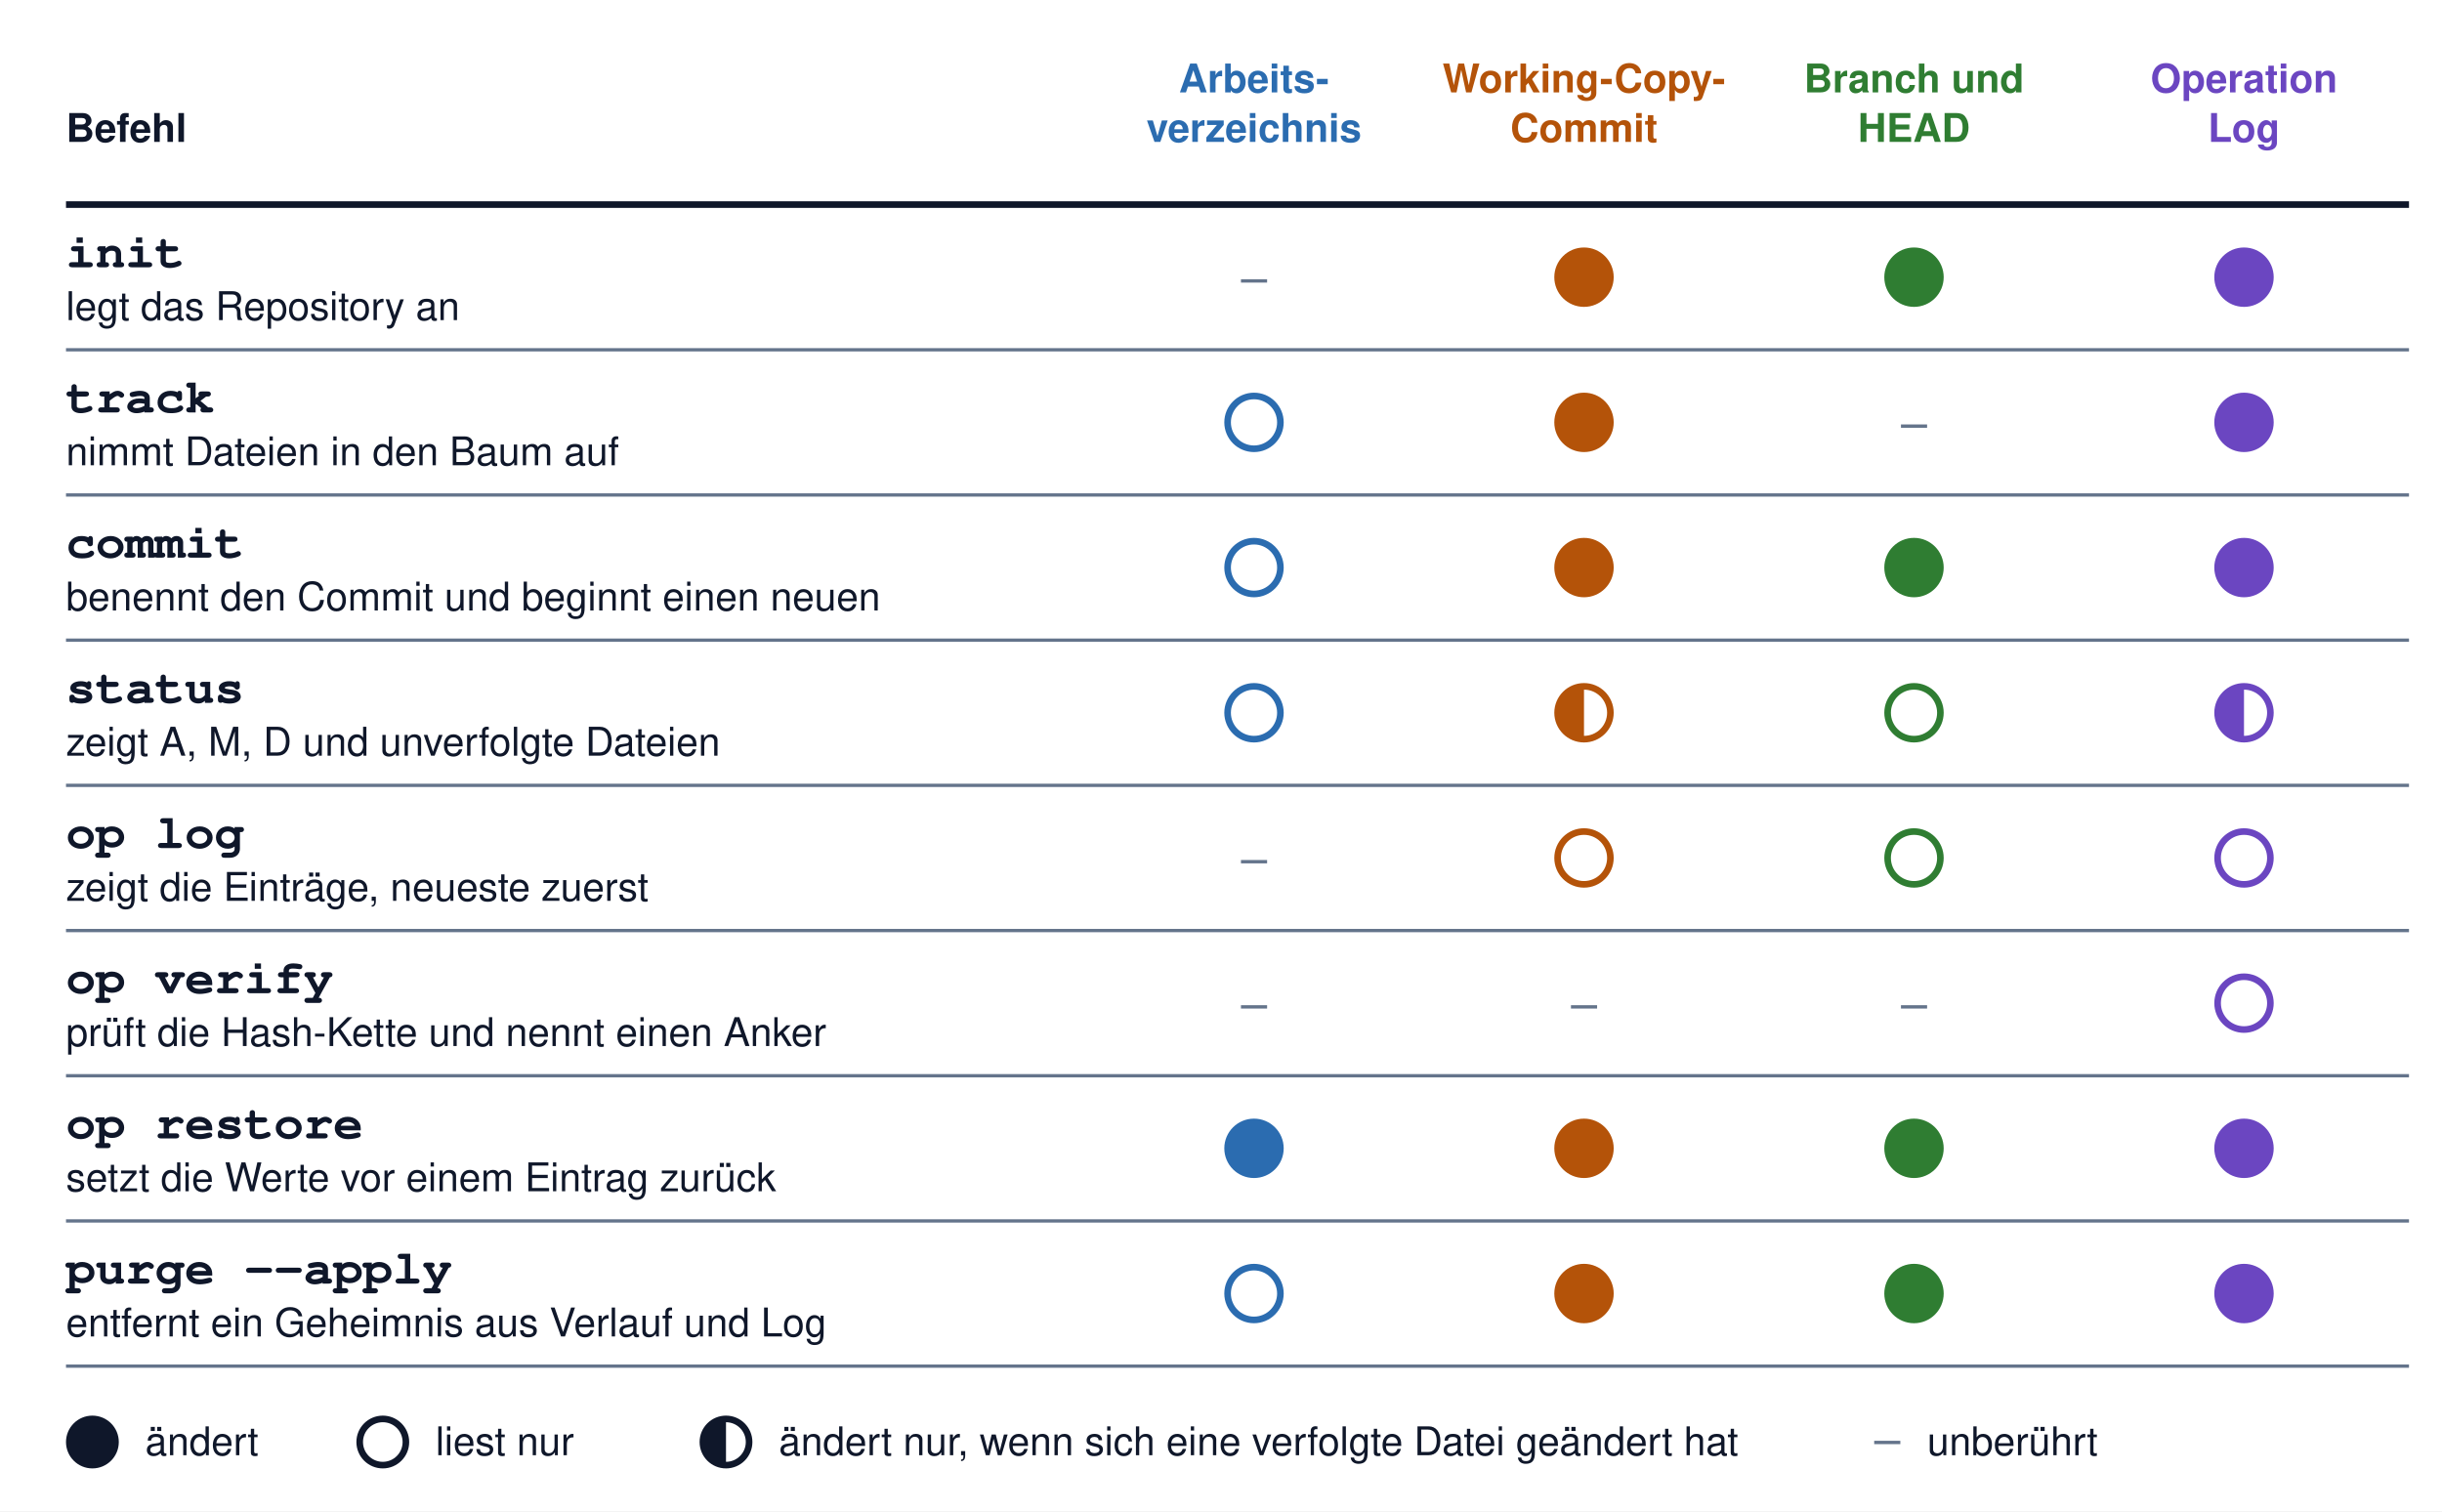
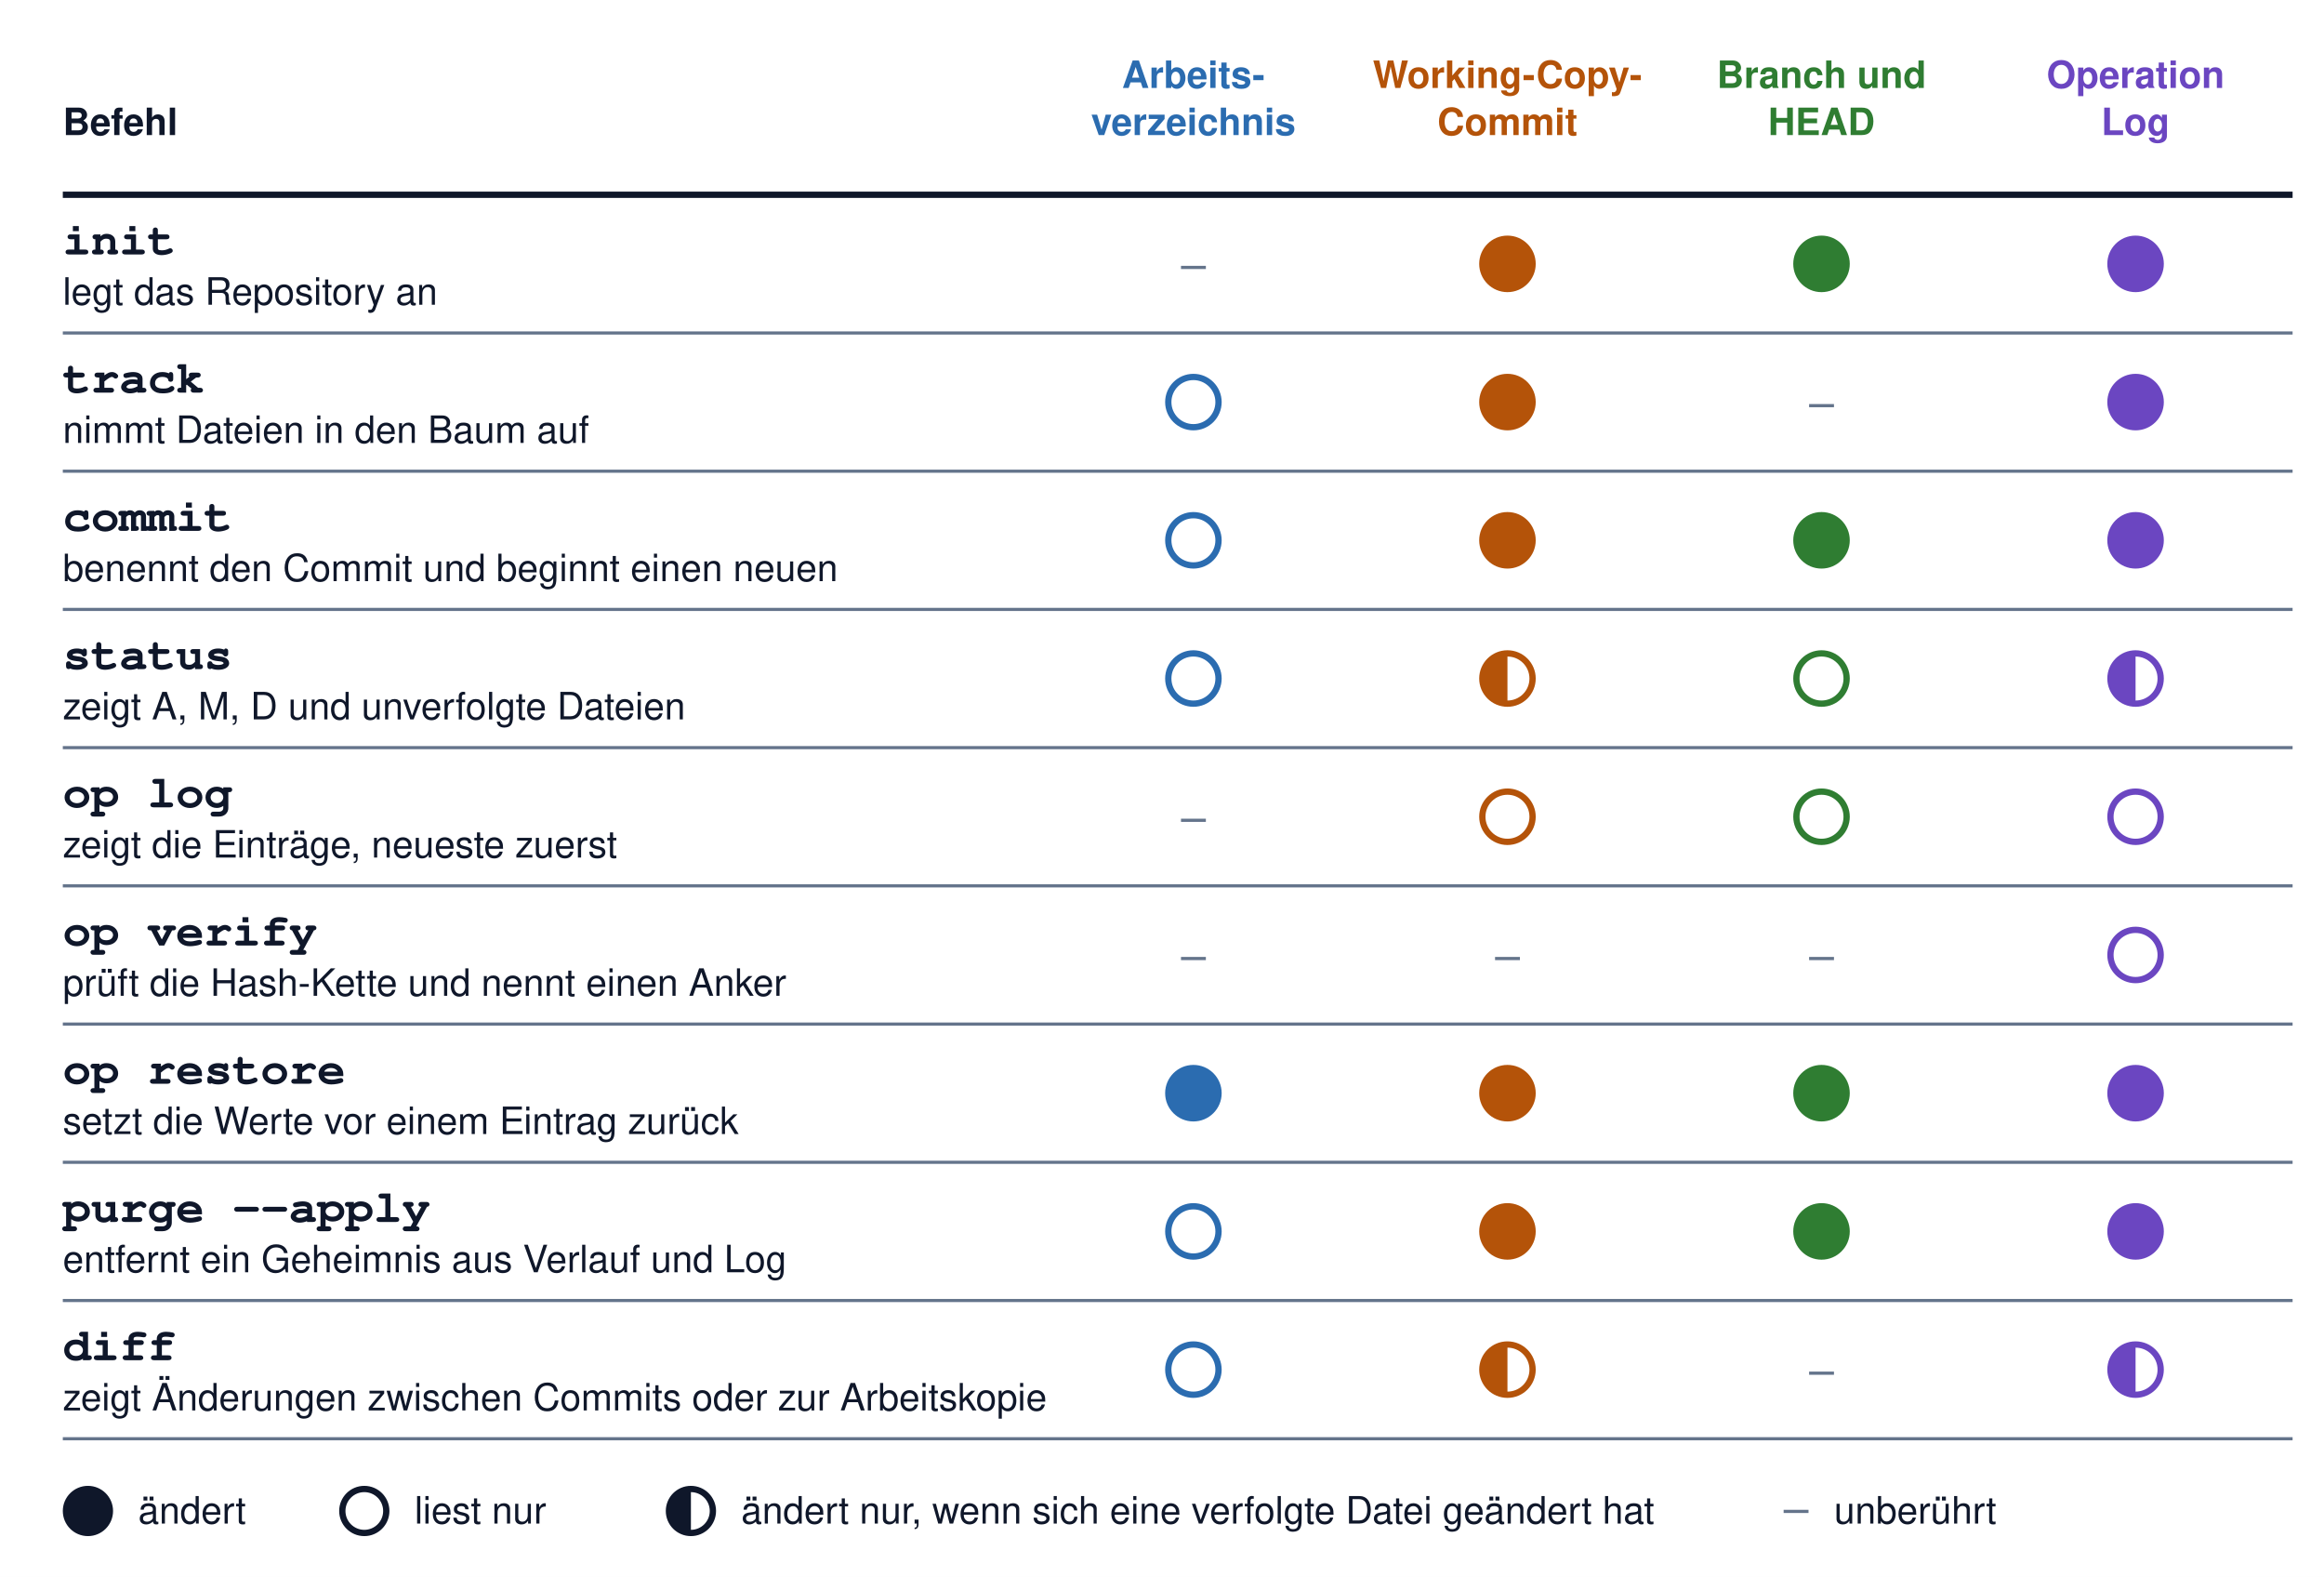
- <svg xmlns="http://www.w3.org/2000/svg" viewBox="0 0 740 458" font-family="Helvetica, Arial, sans-serif">
-   <rect x="0" y="0" width="740" height="458" fill="#FFFFFF" />
+ <svg xmlns="http://www.w3.org/2000/svg" viewBox="0 0 740 502" font-family="Helvetica, Arial, sans-serif">
+   <rect x="0" y="0" width="740" height="502" fill="#FFFFFF" />
  <g font-size="12" font-weight="bold" text-anchor="middle">
    <text x="380" y="28" fill="#2B6CB0">Arbeits-</text>
    <text x="380" y="43" fill="#2B6CB0">verzeichnis</text>
    <text x="480" y="28" fill="#B45309">Working-Copy-</text>
    <text x="480" y="43" fill="#B45309">Commit</text>
    <text x="580" y="28" fill="#2F7D32">Branch und</text>
    <text x="580" y="43" fill="#2F7D32">HEAD</text>
    <text x="680" y="28" fill="#6B46C1">Operation</text>
    <text x="680" y="43" fill="#6B46C1">Log</text>
  </g>
  <text x="20" y="43" font-size="12" font-weight="bold" fill="#0F172A">Befehl</text>
  <line x1="20" y1="62" x2="730" y2="62" stroke="#0F172A" stroke-width="2" />
  <g stroke="#64748B" stroke-width="1">
    <line x1="20" y1="106" x2="730" y2="106" />
    <line x1="20" y1="150" x2="730" y2="150" />
    <line x1="20" y1="194" x2="730" y2="194" />
    <line x1="20" y1="238" x2="730" y2="238" />
    <line x1="20" y1="282" x2="730" y2="282" />
    <line x1="20" y1="326" x2="730" y2="326" />
    <line x1="20" y1="370" x2="730" y2="370" />
    <line x1="20" y1="414" x2="730" y2="414" />
+     <line x1="20" y1="458" x2="730" y2="458" />
  </g>
  <g fill="#0F172A">
    <text x="20" y="81" font-family="Courier, monospace" font-size="15" font-weight="bold">init</text>
    <text x="20" y="125" font-family="Courier, monospace" font-size="15" font-weight="bold">track</text>
    <text x="20" y="169" font-family="Courier, monospace" font-size="15" font-weight="bold">commit</text>
    <text x="20" y="213" font-family="Courier, monospace" font-size="15" font-weight="bold">status</text>
    <text x="20" y="257" font-family="Courier, monospace" font-size="15" font-weight="bold">op log</text>
    <text x="20" y="301" font-family="Courier, monospace" font-size="15" font-weight="bold">op verify</text>
    <text x="20" y="345" font-family="Courier, monospace" font-size="15" font-weight="bold">op restore</text>
    <text x="20" y="389" font-family="Courier, monospace" font-size="15" font-weight="bold">purge --apply</text>
+     <text x="20" y="433" font-family="Courier, monospace" font-size="15" font-weight="bold">diff</text>
  </g>
  <g fill="#0F172A" font-size="12">
    <text x="20" y="97">legt das Repository an</text>
    <text x="20" y="141">nimmt Dateien in den Baum auf</text>
    <text x="20" y="185">benennt den Commit und beginnt einen neuen</text>
    <text x="20" y="229">zeigt A, M, D und unverfolgte Dateien</text>
    <text x="20" y="273">zeigt die Einträge, neueste zuerst</text>
    <text x="20" y="317">prüft die Hash-Kette und nennt einen Anker</text>
    <text x="20" y="361">setzt die Werte vor einem Eintrag zurück</text>
    <text x="20" y="405">entfernt ein Geheimnis aus Verlauf und Log</text>
+     <text x="20" y="449">zeigt Änderungen zwischen Commits oder zur Arbeitskopie</text>
  </g>
  <circle cx="480" cy="84" r="9" fill="#B45309" />
  <circle cx="580" cy="84" r="9" fill="#2F7D32" />
  <circle cx="680" cy="84" r="9" fill="#6B46C1" />
  <text x="380" y="89" font-size="14" fill="#64748B" text-anchor="middle">–</text>
  <circle cx="380" cy="128" r="8" fill="none" stroke="#2B6CB0" stroke-width="2" />
  <circle cx="480" cy="128" r="9" fill="#B45309" />
  <text x="580" y="133" font-size="14" fill="#64748B" text-anchor="middle">–</text>
  <circle cx="680" cy="128" r="9" fill="#6B46C1" />
  <circle cx="380" cy="172" r="8" fill="none" stroke="#2B6CB0" stroke-width="2" />
  <circle cx="480" cy="172" r="9" fill="#B45309" />
  <circle cx="580" cy="172" r="9" fill="#2F7D32" />
  <circle cx="680" cy="172" r="9" fill="#6B46C1" />
  <circle cx="380" cy="216" r="8" fill="none" stroke="#2B6CB0" stroke-width="2" />
  <circle cx="480" cy="216" r="8" fill="none" stroke="#B45309" stroke-width="2" />
  <path d="M480,208 A8,8 0 0 0 480,224 Z" fill="#B45309" />
  <circle cx="580" cy="216" r="8" fill="none" stroke="#2F7D32" stroke-width="2" />
  <circle cx="680" cy="216" r="8" fill="none" stroke="#6B46C1" stroke-width="2" />
  <path d="M680,208 A8,8 0 0 0 680,224 Z" fill="#6B46C1" />
  <text x="380" y="265" font-size="14" fill="#64748B" text-anchor="middle">–</text>
  <circle cx="480" cy="260" r="8" fill="none" stroke="#B45309" stroke-width="2" />
  <circle cx="580" cy="260" r="8" fill="none" stroke="#2F7D32" stroke-width="2" />
  <circle cx="680" cy="260" r="8" fill="none" stroke="#6B46C1" stroke-width="2" />
  <text x="380" y="309" font-size="14" fill="#64748B" text-anchor="middle">–</text>
  <text x="480" y="309" font-size="14" fill="#64748B" text-anchor="middle">–</text>
  <text x="580" y="309" font-size="14" fill="#64748B" text-anchor="middle">–</text>
  <circle cx="680" cy="304" r="8" fill="none" stroke="#6B46C1" stroke-width="2" />
  <circle cx="380" cy="348" r="9" fill="#2B6CB0" />
  <circle cx="480" cy="348" r="9" fill="#B45309" />
  <circle cx="580" cy="348" r="9" fill="#2F7D32" />
  <circle cx="680" cy="348" r="9" fill="#6B46C1" />
  <circle cx="380" cy="392" r="8" fill="none" stroke="#2B6CB0" stroke-width="2" />
  <circle cx="480" cy="392" r="9" fill="#B45309" />
  <circle cx="580" cy="392" r="9" fill="#2F7D32" />
  <circle cx="680" cy="392" r="9" fill="#6B46C1" />
+   <circle cx="380" cy="436" r="8" fill="none" stroke="#2B6CB0" stroke-width="2" />
+   <circle cx="480" cy="436" r="8" fill="none" stroke="#B45309" stroke-width="2" />
+   <path d="M480,428 A8,8 0 0 0 480,444 Z" fill="#B45309" />
+   <text x="580" y="441" font-size="14" fill="#64748B" text-anchor="middle">–</text>
+   <circle cx="680" cy="436" r="8" fill="none" stroke="#6B46C1" stroke-width="2" />
+   <path d="M680,428 A8,8 0 0 0 680,444 Z" fill="#6B46C1" />
  <g fill="#0F172A" font-size="12">
-     <circle cx="28" cy="437" r="8" fill="#0F172A" />
-     <text x="44" y="441">ändert</text>
-     <circle cx="116" cy="437" r="7" fill="none" stroke="#0F172A" stroke-width="2" />
-     <text x="132" y="441">liest nur</text>
-     <circle cx="220" cy="437" r="7" fill="none" stroke="#0F172A" stroke-width="2" />
-     <path d="M220,430 A7,7 0 0 0 220,444 Z" fill="#0F172A" />
-     <text x="236" y="441">ändert nur, wenn sich eine verfolgte Datei geändert hat</text>
-     <text x="568" y="441" font-size="14" fill="#64748B">–</text>
-     <text x="584" y="441">unberührt</text>
+     <circle cx="28" cy="481" r="8" fill="#0F172A" />
+     <text x="44" y="485">ändert</text>
+     <circle cx="116" cy="481" r="7" fill="none" stroke="#0F172A" stroke-width="2" />
+     <text x="132" y="485">liest nur</text>
+     <circle cx="220" cy="481" r="7" fill="none" stroke="#0F172A" stroke-width="2" />
+     <path d="M220,474 A7,7 0 0 0 220,488 Z" fill="#0F172A" />
+     <text x="236" y="485">ändert nur, wenn sich eine verfolgte Datei geändert hat</text>
+     <text x="568" y="485" font-size="14" fill="#64748B">–</text>
+     <text x="584" y="485">unberührt</text>
  </g>
</svg>
